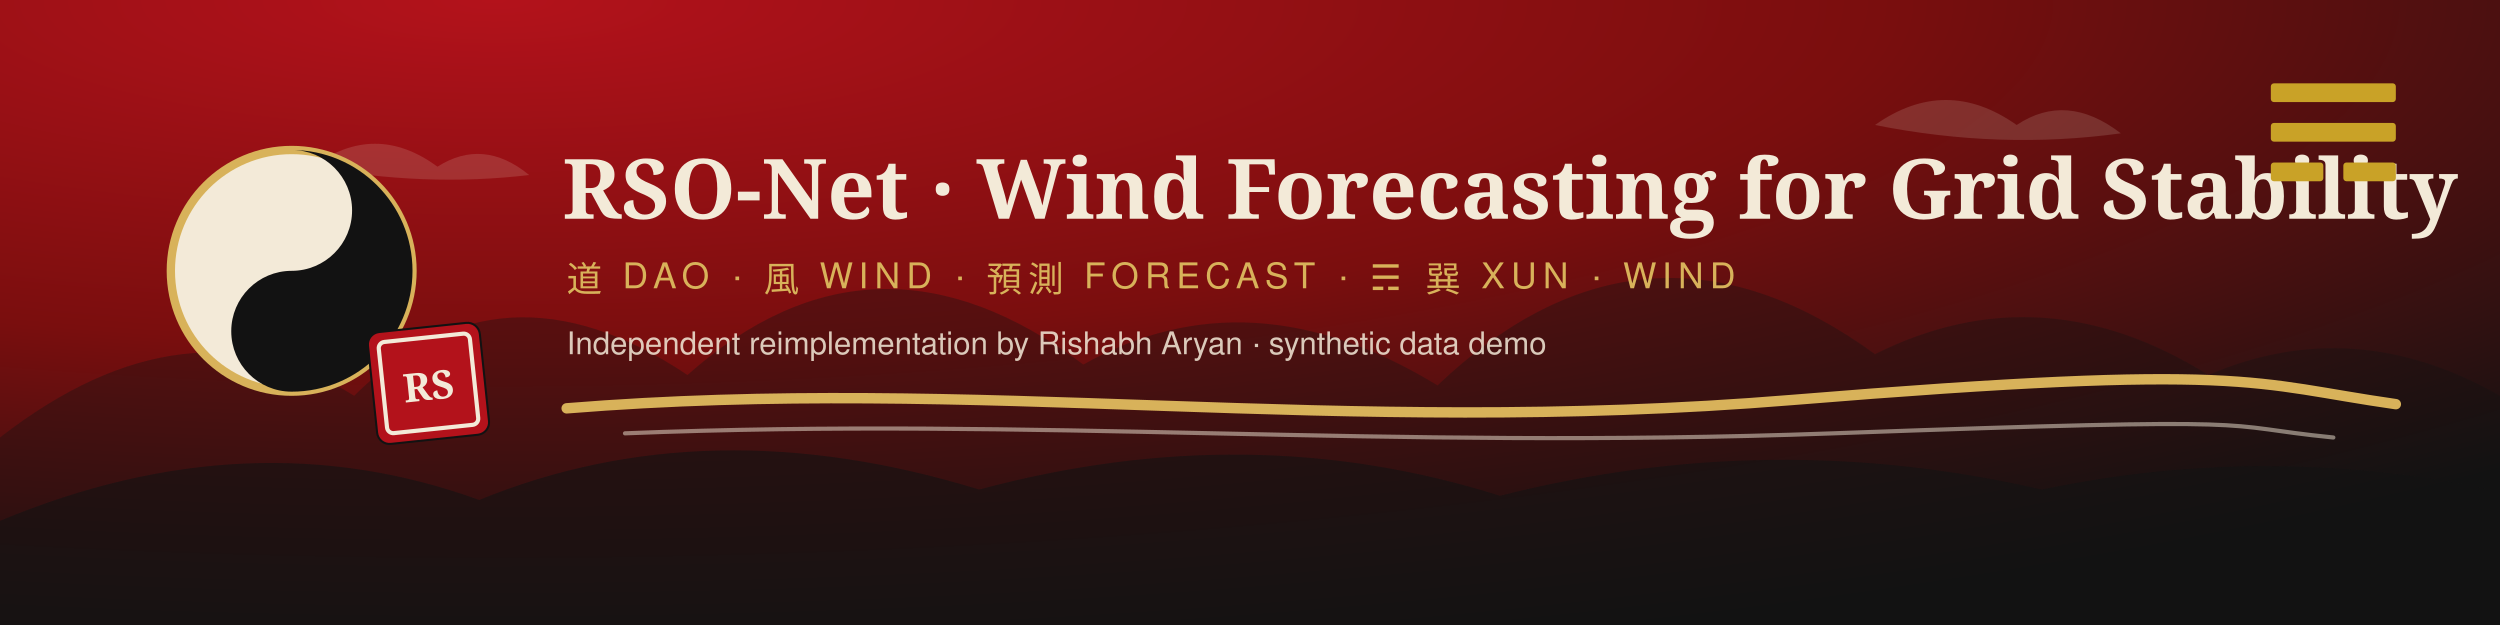
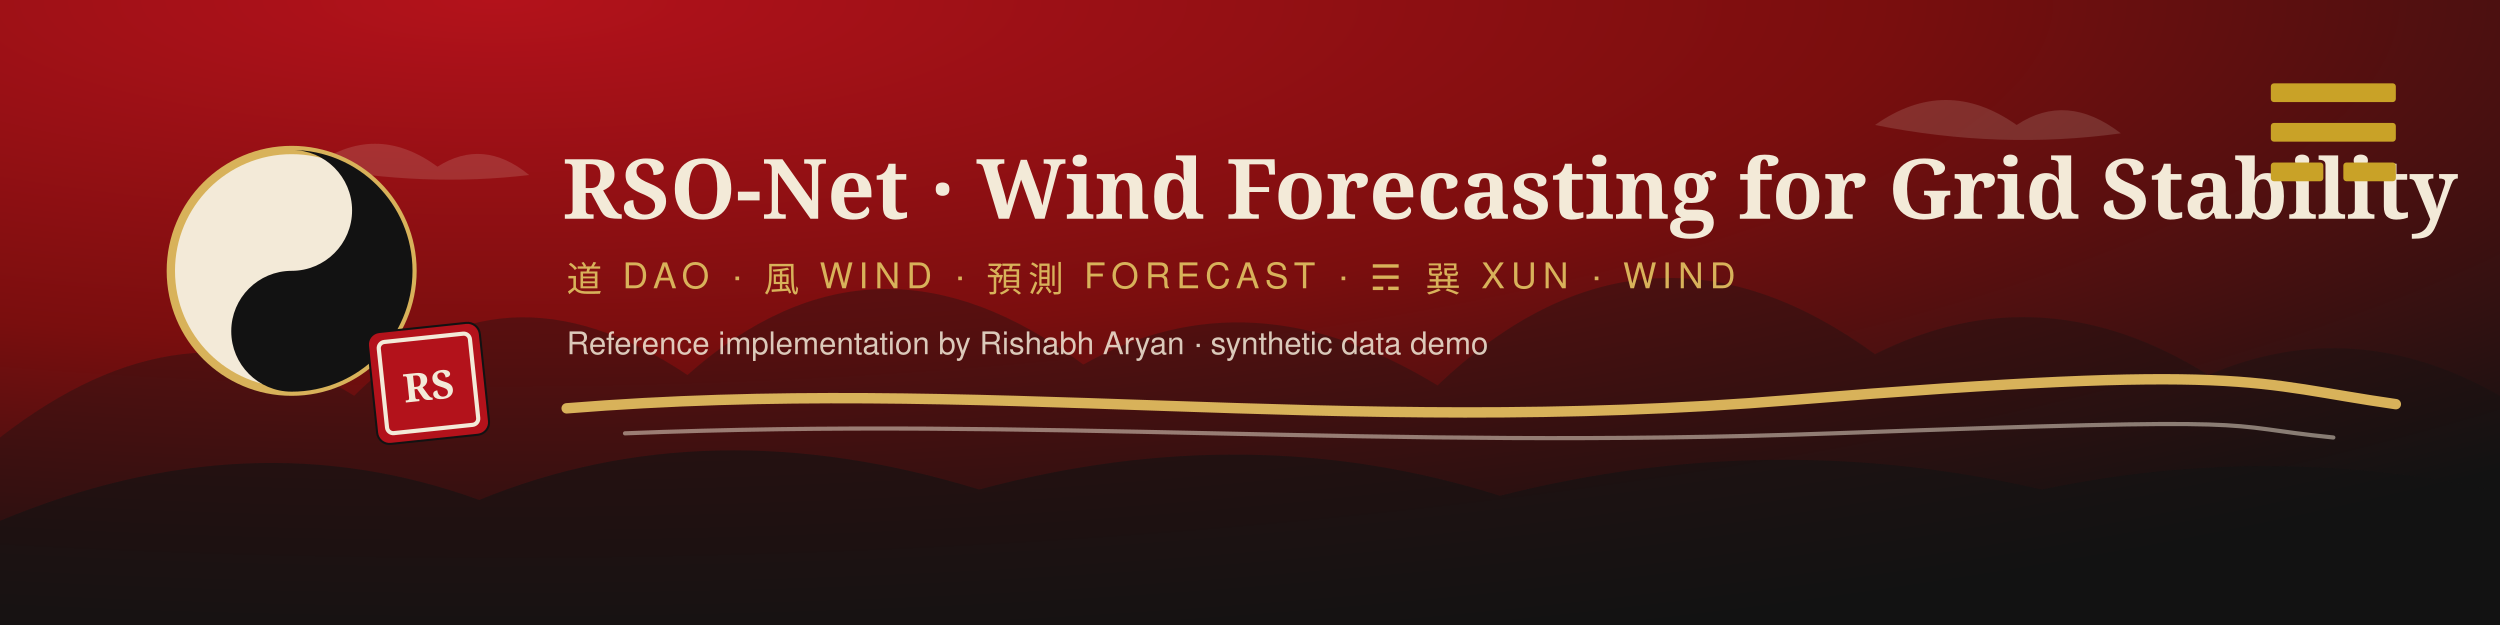
- <svg xmlns="http://www.w3.org/2000/svg" viewBox="0 0 1200 300" role="img" aria-label="RSO-Net · Wind Forecasting for Grid Stability: independent reimplementation by Rishabh Aryan">
+ <svg xmlns="http://www.w3.org/2000/svg" viewBox="0 0 1200 300" role="img" aria-label="RSO-Net · Wind Forecasting for Grid Stability: reference implementation by Rishabh Aryan">
  <defs>
    <radialGradient id="g" cx="20%" cy="0%" r="110%">
      <stop offset="0" stop-color="#b3121b" />
      <stop offset=".5" stop-color="#7a0e0e" />
      <stop offset="1" stop-color="#121212" />
    </radialGradient>
  </defs>
  <rect width="1200" height="300" fill="url(#g)" />
  <path d="M0 300 L0 210 Q90 140 170 190 Q240 120 330 180 Q420 100 520 175 Q600 130 690 185 Q790 90 900 170 Q980 130 1060 180 Q1130 150 1200 190 L1200 300Z" fill="#121212" opacity=".35" />
  <path d="M0 300 L0 250 Q120 200 230 240 Q340 195 470 235 Q600 200 720 238 Q850 205 980 235 Q1090 212 1200 236 L1200 300Z" fill="#121212" opacity=".6" />
  <path d="M150 80 q30-22 60 0 q22-14 44 4 q-50 6-104-4z M900 60 q34-24 68 0 q24-16 50 4 q-58 8-118-4z" fill="#f3ead8" opacity=".15" />
  <g transform="translate(80,70)">
    <circle cx="60" cy="60" r="58" fill="#f3ead8" stroke="#d8b25a" stroke-width="4" />
    <path d="M60 2a58 58 0 0 1 0 116a29 29 0 0 1 0-58a29 29 0 0 0 0-58z" fill="#121212" />
    <circle cx="60" cy="31" r="8" fill="#f3ead8" />
    <circle cx="60" cy="89" r="8" fill="#121212" />
  </g>
  <g transform="translate(176,160) rotate(-6)">
    <rect width="54" height="54" rx="6" fill="#b3121b" stroke="#121212" stroke-width="1" />
    <rect x="5" y="5" width="44" height="44" rx="3" fill="none" stroke="#f3ead8" stroke-width="2" />
    <text x="27" y="35" text-anchor="middle" font-family="Georgia,serif" font-weight="700" font-size="19" fill="#f3ead8">RS</text>
  </g>
  <text x="270" y="105" font-family="Georgia,serif" font-size="40" font-weight="700" fill="#f3ead8">RSO-Net · Wind Forecasting for Grid Stability</text>
  <text x="272" y="140" font-family="Helvetica,Arial,sans-serif" font-size="17" letter-spacing="3" fill="#d8b25a">道 DAO · 風 WIND · 預測 FORECAST · ☴ 巽 XUN · WIND</text>
-   <text x="272" y="170" font-family="Helvetica,Arial,sans-serif" font-size="15" fill="#f3ead8" opacity=".85">Independent reimplementation by Rishabh Aryan · synthetic data demo</text>
+   <text x="272" y="170" font-family="Helvetica,Arial,sans-serif" font-size="15" fill="#f3ead8" opacity=".85">Reference implementation by Rishabh Aryan · synthetic data demo</text>
  <path d="M272 196 C470 180 640 210 860 192 S1080 184 1150 194" stroke="#d8b25a" stroke-width="5" fill="none" stroke-linecap="round" />
  <path d="M300 208 C500 200 660 216 880 208 S1060 204 1120 210" stroke="#f3ead8" stroke-width="2" fill="none" stroke-linecap="round" opacity=".5" />
  <g transform="translate(1090,40)">
    <rect x="0" y="0" width="60" height="9" rx="1.5" fill="#c9a227" />
    <rect x="0" y="19" width="60" height="9" rx="1.5" fill="#c9a227" />
    <rect x="0" y="38" width="25.2" height="9" rx="1.5" fill="#c9a227" />
    <rect x="34.8" y="38" width="25.2" height="9" rx="1.5" fill="#c9a227" />
  </g>
</svg>
